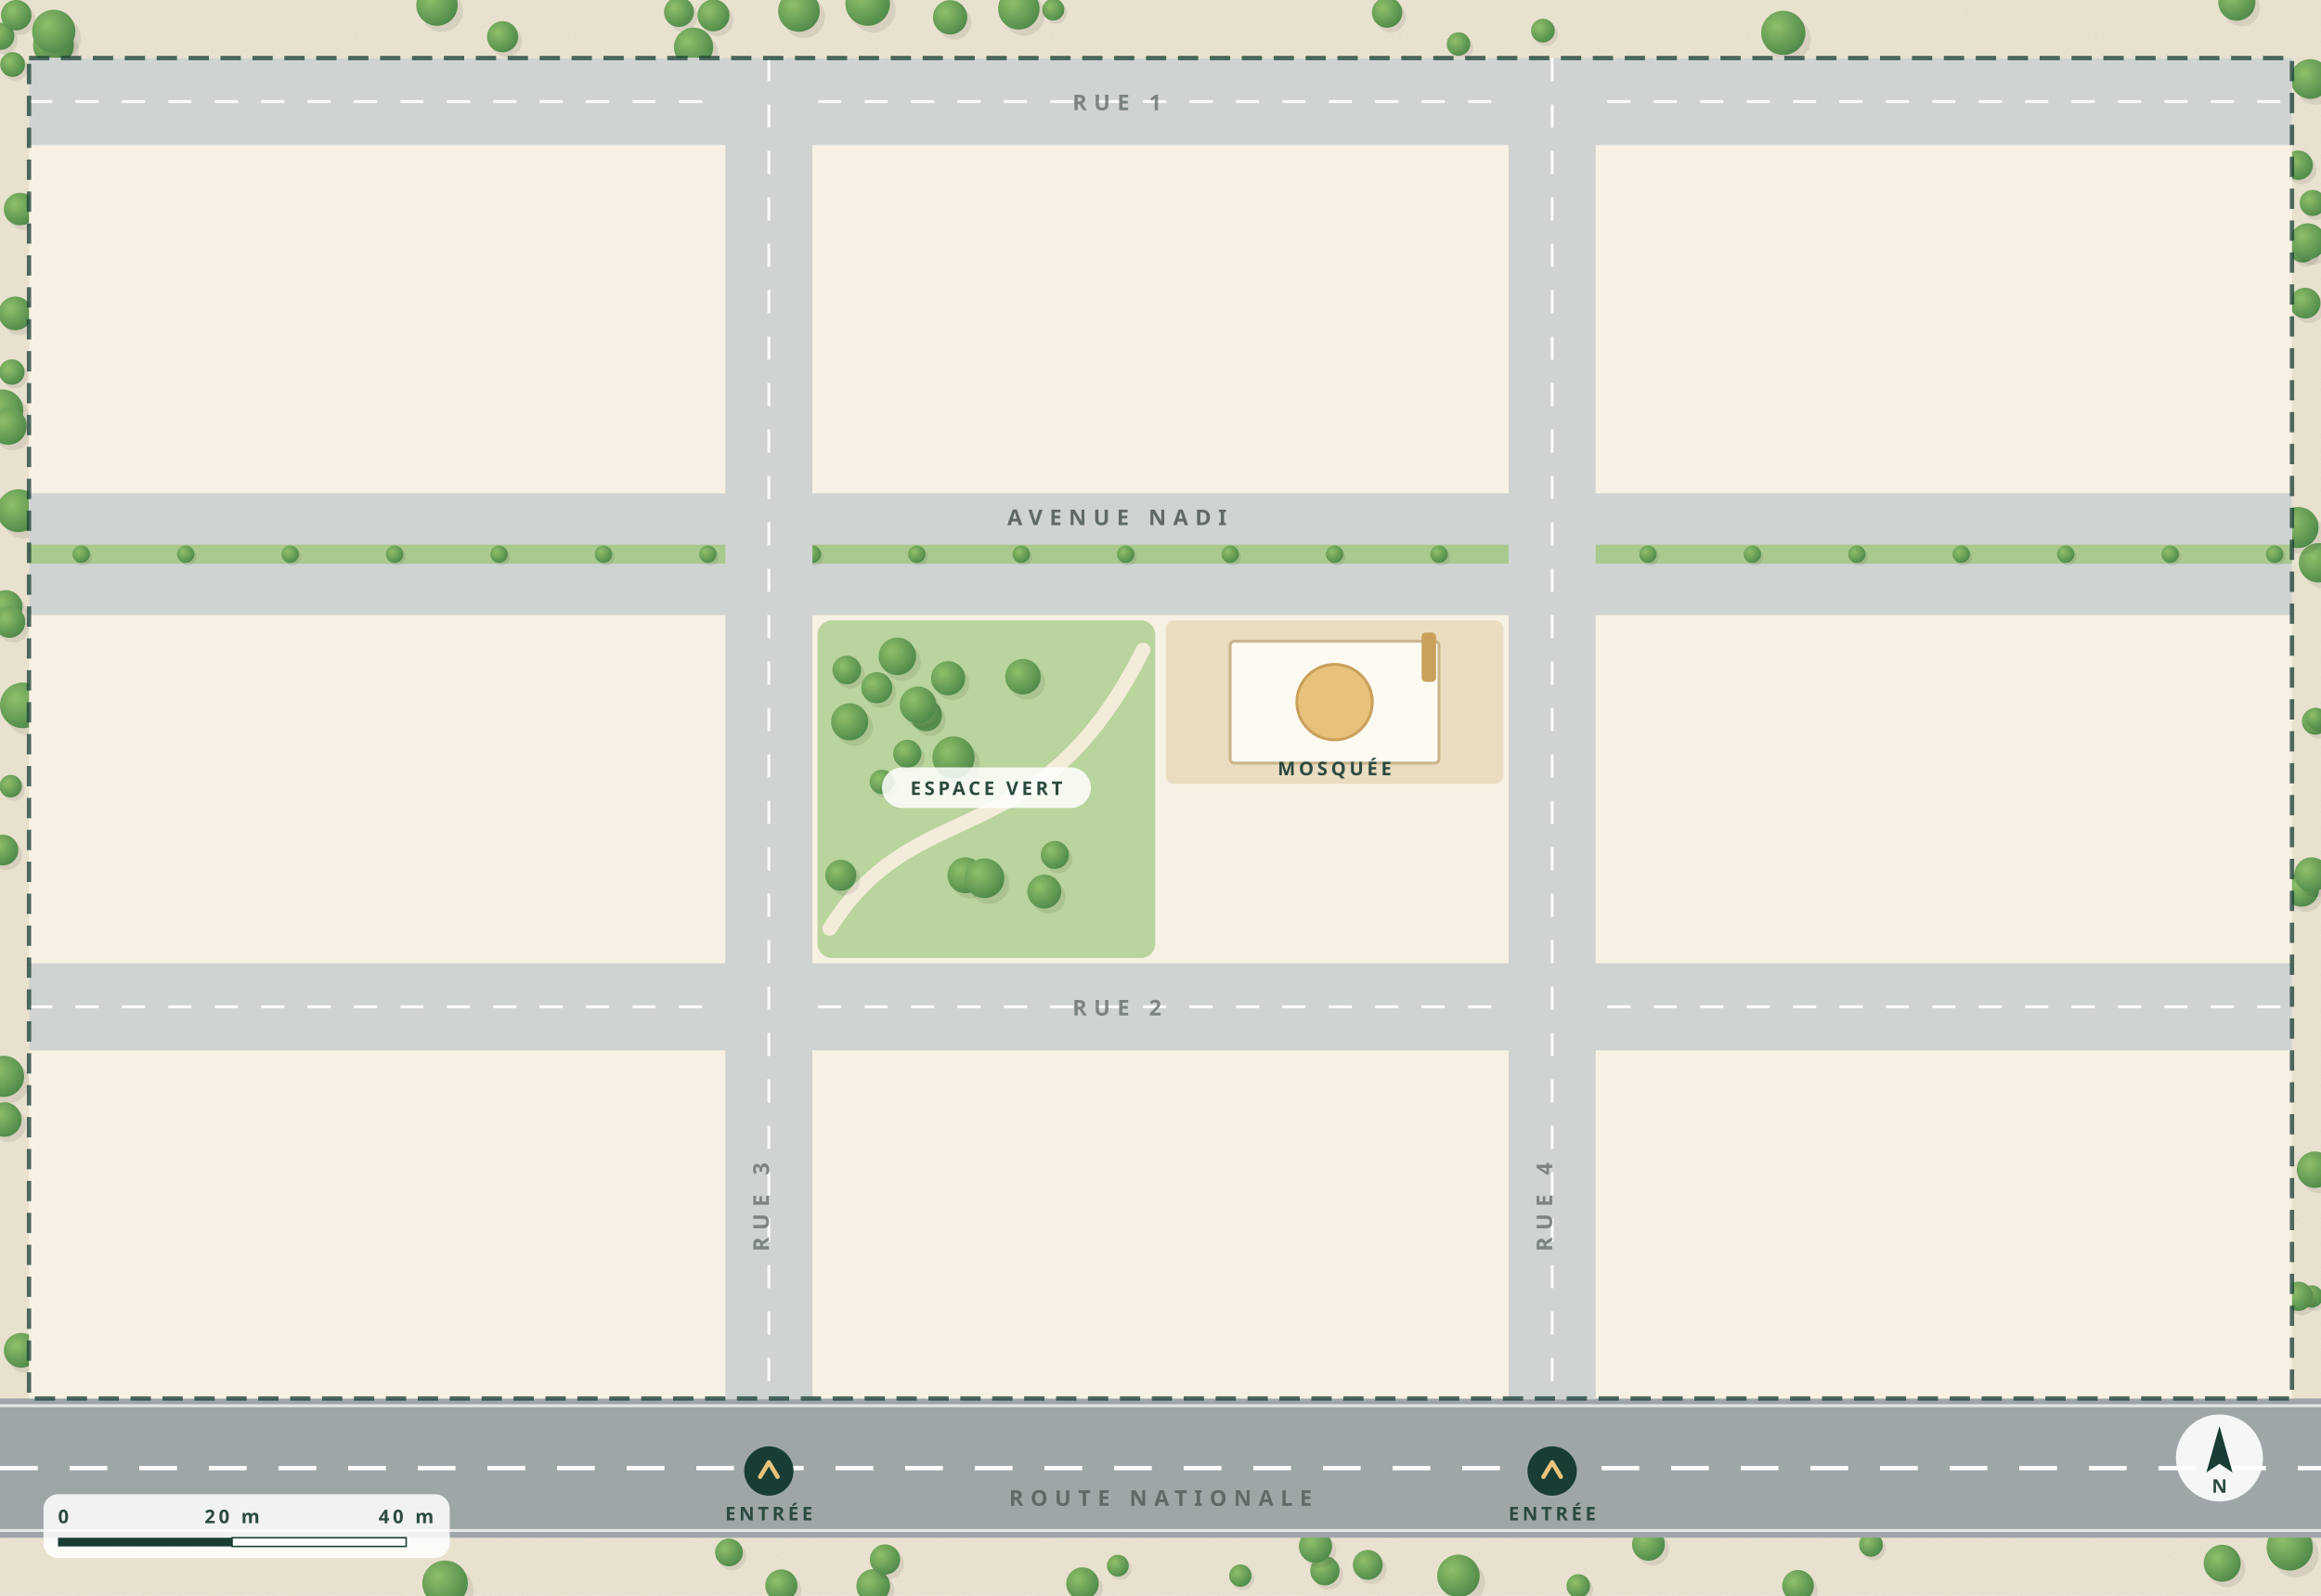
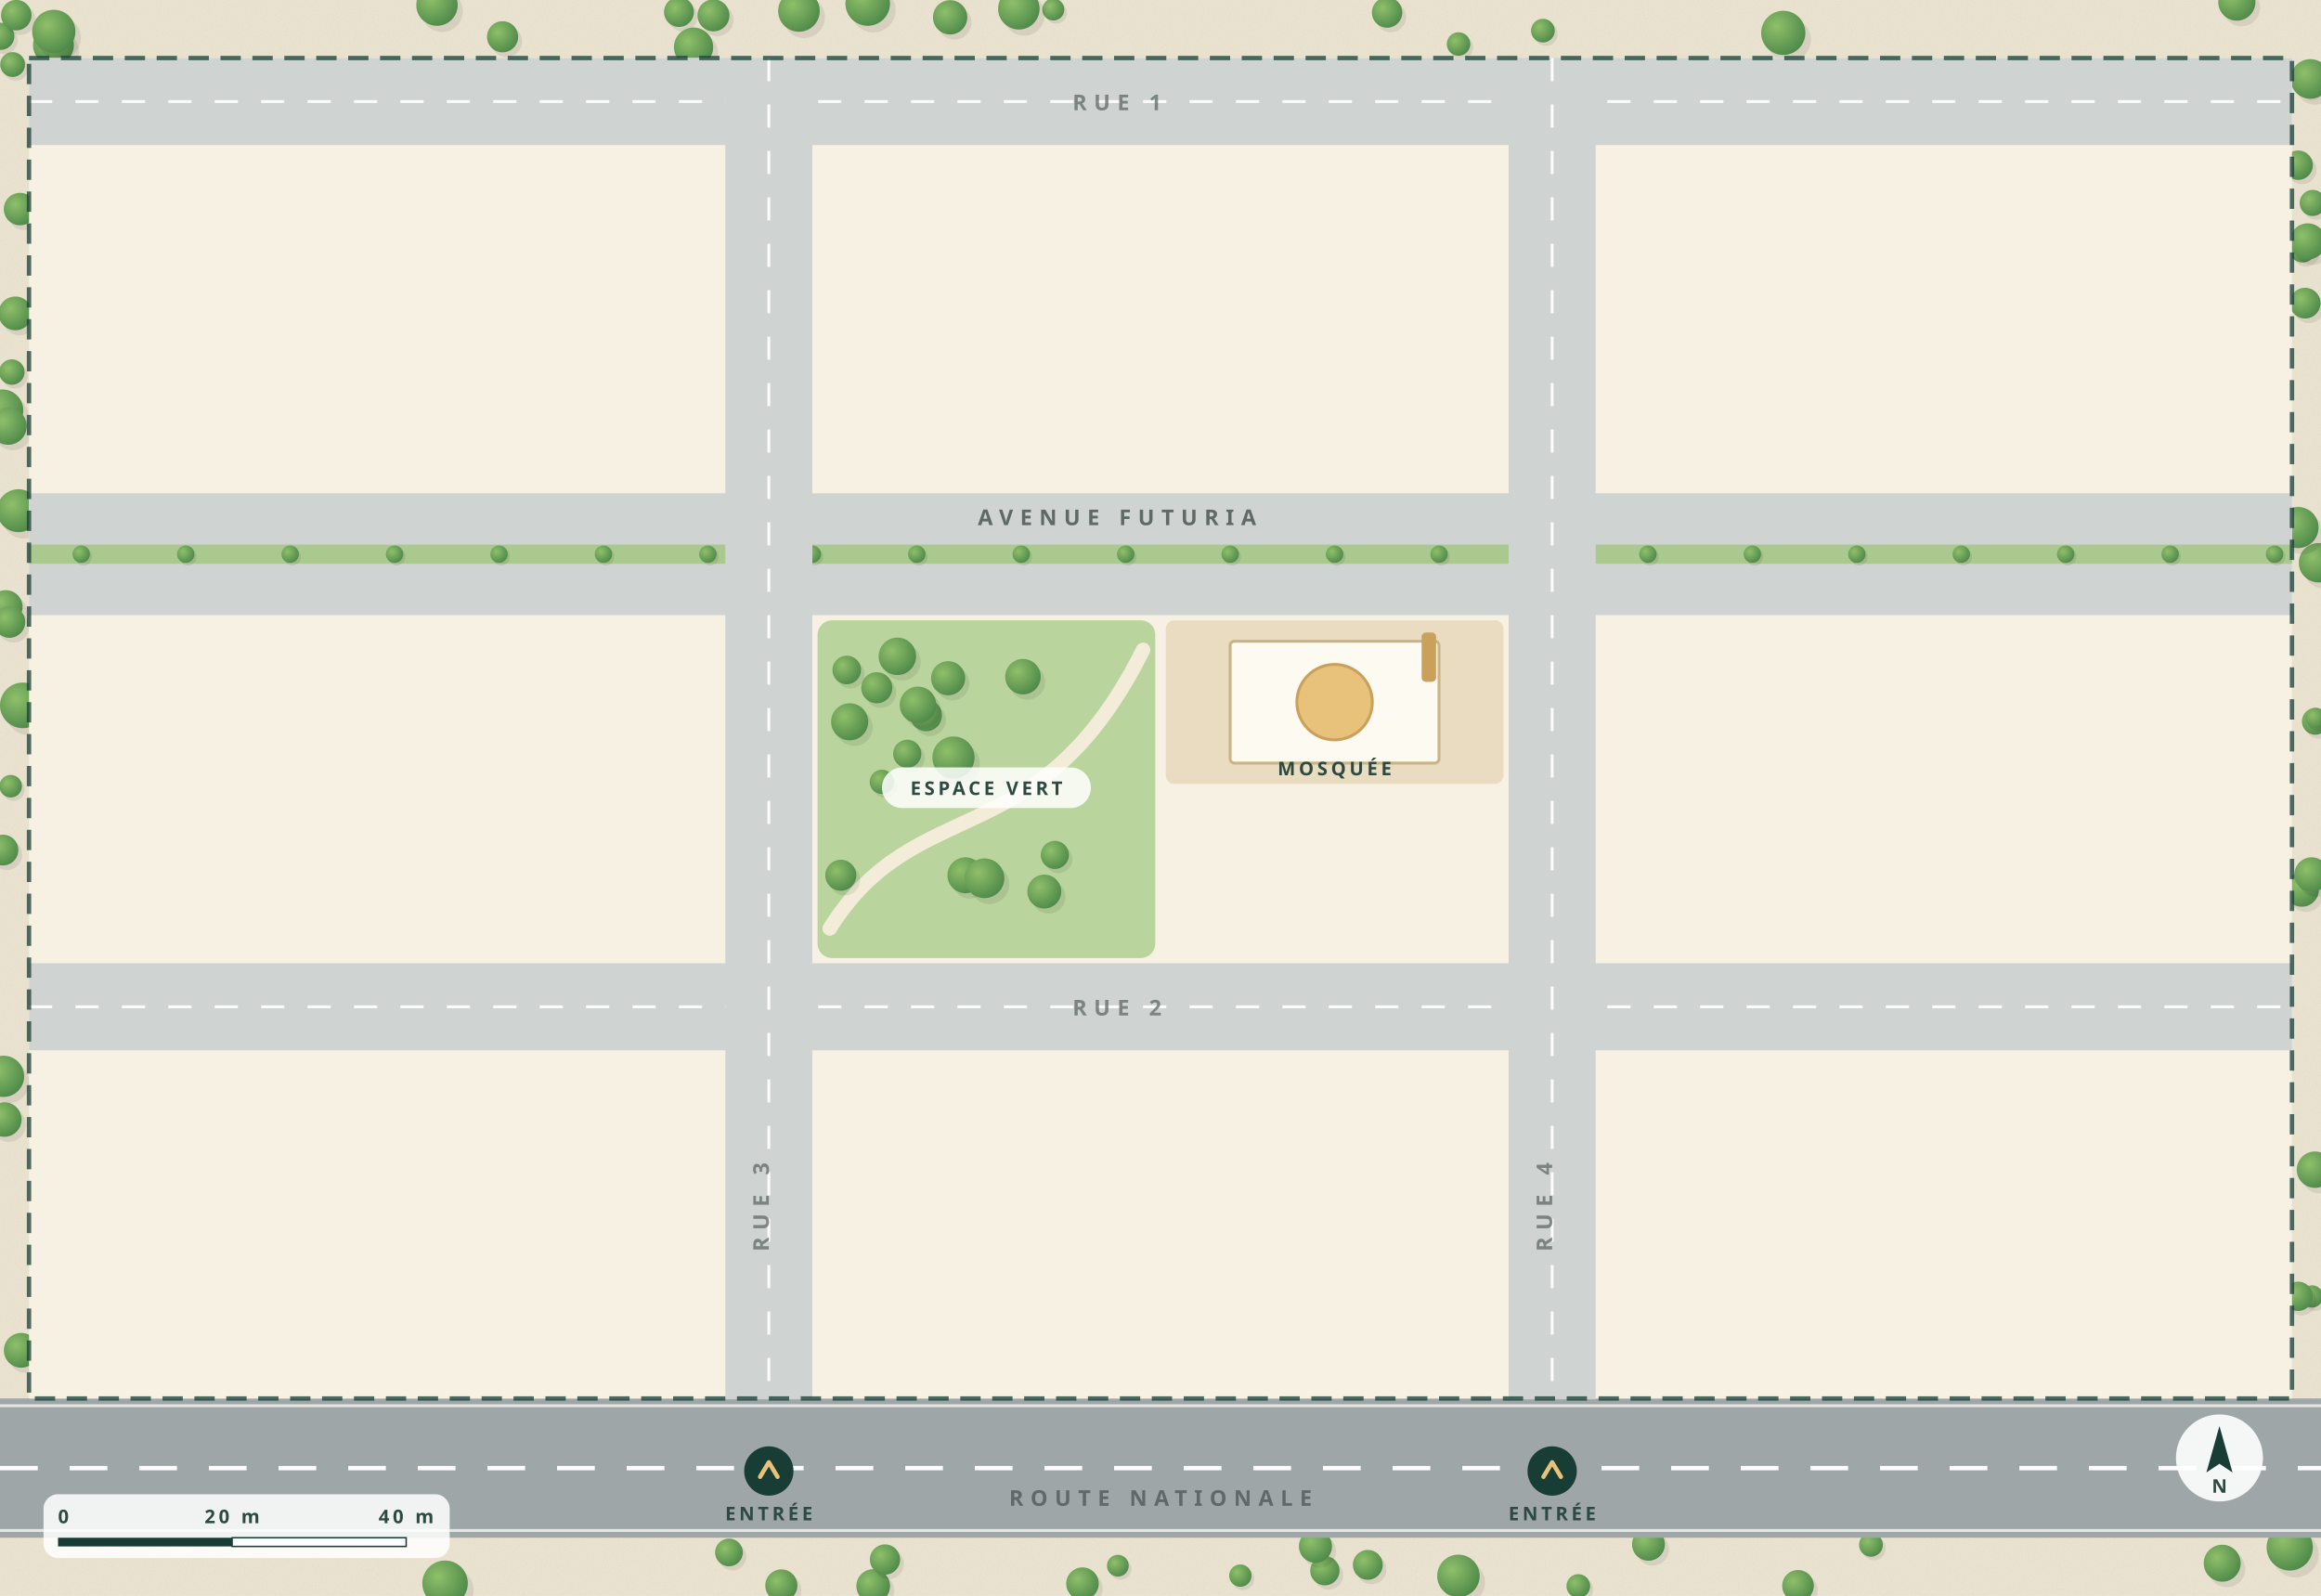
<svg xmlns="http://www.w3.org/2000/svg" viewBox="0 0 1600 1100" width="1600" height="1100">
  <defs>
    <radialGradient id="treeGrad" cx="35%" cy="35%" r="70%">
      <stop offset="0" stop-color="#8fbf6a" />
      <stop offset="1" stop-color="#4f8a4a" />
    </radialGradient>
    <filter id="noise">
      <feTurbulence type="fractalNoise" baseFrequency=".9" numOctaves="2" stitchTiles="stitch" />
      <feColorMatrix values="0 0 0 0 .45 0 0 0 0 .38 0 0 0 0 .25 0 0 0 .22 0" />
    </filter>
    <pattern id="grain" width="240" height="240" patternUnits="userSpaceOnUse">
      <rect width="240" height="240" filter="url(#noise)" />
    </pattern>
    <style>
    .road{font:700 15px 'Manrope',system-ui,sans-serif;letter-spacing:.32em;fill:#5f6a68}
    .label{font:800 13px 'Manrope',system-ui,sans-serif;letter-spacing:.18em;fill:#2d4a40}
  </style>
  </defs>
  <rect width="1600" height="1100" fill="#ece5d3" />
  <rect width="1600" height="1100" fill="url(#grain)" opacity=".55" />
  <g>
    <circle cx="2.868" cy="27.815" r="9.37" fill="#000" opacity=".08" />
    <circle cx="0.526" cy="25.004" r="9.37" fill="url(#treeGrad)" />
  </g>
  <g>
    <circle cx="604.861" cy="1096.759" r="11.611" fill="#000" opacity=".08" />
    <circle cx="601.958" cy="1093.276" r="11.611" fill="url(#treeGrad)" />
  </g>
  <g>
    <circle cx="5.298" cy="287.114" r="14.339" fill="#000" opacity=".08" />
    <circle cx="1.713" cy="282.812" r="14.339" fill="url(#treeGrad)" />
  </g>
  <g>
    <circle cx="1598.38" cy="500" r="9.227" fill="#000" opacity=".08" />
    <circle cx="1596.074" cy="497.232" r="9.227" fill="url(#treeGrad)" />
  </g>
  <g>
    <circle cx="304.805" cy="7.797" r="14.266" fill="#000" opacity=".08" />
    <circle cx="301.239" cy="3.518" r="14.266" fill="url(#treeGrad)" />
  </g>
  <g>
    <circle cx="856.984" cy="1088.422" r="7.705" fill="#000" opacity=".08" />
    <circle cx="855.057" cy="1086.111" r="7.705" fill="url(#treeGrad)" />
  </g>
  <g>
    <circle cx="16.596" cy="147.464" r="11.181" fill="#000" opacity=".08" />
    <circle cx="13.8" cy="144.11" r="11.181" fill="url(#treeGrad)" />
  </g>
  <g>
    <circle cx="1598.042" cy="497.139" r="7.111" fill="#000" opacity=".08" />
    <circle cx="1596.264" cy="495.005" r="7.111" fill="url(#treeGrad)" />
  </g>
  <g>
    <circle cx="40.359" cy="35.347" r="14.073" fill="#000" opacity=".08" />
    <circle cx="36.841" cy="31.125" r="14.073" fill="url(#treeGrad)" />
  </g>
  <g>
    <circle cx="915.836" cy="1085.737" r="10.098" fill="#000" opacity=".08" />
    <circle cx="913.312" cy="1082.707" r="10.098" fill="url(#treeGrad)" />
  </g>
  <g>
    <circle cx="8.82" cy="297.654" r="12.769" fill="#000" opacity=".08" />
    <circle cx="5.628" cy="293.823" r="12.769" fill="url(#treeGrad)" />
  </g>
  <g>
    <circle cx="1593.646" cy="60.614" r="8.419" fill="#000" opacity=".08" />
    <circle cx="1591.541" cy="58.088" r="8.419" fill="url(#treeGrad)" />
  </g>
  <g>
    <circle cx="728.005" cy="8.829" r="7.583" fill="#000" opacity=".08" />
    <circle cx="726.11" cy="6.555" r="7.583" fill="url(#treeGrad)" />
  </g>
  <g>
    <circle cx="1582.427" cy="1071.456" r="15.94" fill="#000" opacity=".08" />
    <circle cx="1578.442" cy="1066.674" r="15.94" fill="url(#treeGrad)" />
  </g>
  <g>
    <circle cx="5.961" cy="775.288" r="11.893" fill="#000" opacity=".08" />
    <circle cx="2.988" cy="771.72" r="11.893" fill="url(#treeGrad)" />
  </g>
  <g>
    <circle cx="1591.7" cy="212.136" r="10.594" fill="#000" opacity=".08" />
    <circle cx="1589.052" cy="208.958" r="10.594" fill="url(#treeGrad)" />
  </g>
  <g>
    <circle cx="705.924" cy="10.343" r="14.297" fill="#000" opacity=".08" />
    <circle cx="702.35" cy="6.054" r="14.297" fill="url(#treeGrad)" />
  </g>
  <g>
    <circle cx="1291.809" cy="1067.353" r="8.206" fill="#000" opacity=".08" />
    <circle cx="1289.758" cy="1064.891" r="8.206" fill="url(#treeGrad)" />
  </g>
  <g>
    <circle cx="6.88" cy="421.834" r="11.561" fill="#000" opacity=".08" />
    <circle cx="3.99" cy="418.366" r="11.561" fill="url(#treeGrad)" />
  </g>
  <g>
    <circle cx="1586.797" cy="116.921" r="10.137" fill="#000" opacity=".08" />
    <circle cx="1584.262" cy="113.88" r="10.137" fill="url(#treeGrad)" />
  </g>
  <g>
    <circle cx="1233.132" cy="27.23" r="15.236" fill="#000" opacity=".08" />
    <circle cx="1229.323" cy="22.659" r="15.236" fill="url(#treeGrad)" />
  </g>
  <g>
    <circle cx="749.009" cy="1095.005" r="11.206" fill="#000" opacity=".08" />
    <circle cx="746.207" cy="1091.643" r="11.206" fill="url(#treeGrad)" />
  </g>
  <g>
    <circle cx="16.404" cy="356.473" r="14.79" fill="#000" opacity=".08" />
    <circle cx="12.707" cy="352.036" r="14.79" fill="url(#treeGrad)" />
  </g>
  <g>
    <circle cx="1589.717" cy="616.779" r="11.781" fill="#000" opacity=".08" />
    <circle cx="1586.772" cy="613.245" r="11.781" fill="url(#treeGrad)" />
  </g>
  <g>
    <circle cx="494.583" cy="13.891" r="11.019" fill="#000" opacity=".08" />
    <circle cx="491.828" cy="10.585" r="11.019" fill="url(#treeGrad)" />
  </g>
  <g>
    <circle cx="909.679" cy="1069.31" r="11.408" fill="#000" opacity=".08" />
    <circle cx="906.827" cy="1065.888" r="11.408" fill="url(#treeGrad)" />
  </g>
  <g>
    <circle cx="13.84" cy="13.601" r="10.494" fill="#000" opacity=".08" />
    <circle cx="11.217" cy="10.452" r="10.494" fill="url(#treeGrad)" />
  </g>
  <g>
    <circle cx="1600.711" cy="1033.038" r="10.855" fill="#000" opacity=".08" />
    <circle cx="1597.998" cy="1029.781" r="10.855" fill="url(#treeGrad)" />
  </g>
  <g>
    <circle cx="470.607" cy="11.372" r="10.291" fill="#000" opacity=".08" />
    <circle cx="468.035" cy="8.285" r="10.291" fill="url(#treeGrad)" />
  </g>
  <g>
    <circle cx="1139.203" cy="1067.925" r="11.302" fill="#000" opacity=".08" />
    <circle cx="1136.378" cy="1064.535" r="11.302" fill="url(#treeGrad)" />
  </g>
  <g>
    <circle cx="4.666" cy="589.153" r="10.603" fill="#000" opacity=".08" />
    <circle cx="2.016" cy="585.972" r="10.603" fill="url(#treeGrad)" />
  </g>
  <g>
    <circle cx="1595.655" cy="895.971" r="7.686" fill="#000" opacity=".08" />
    <circle cx="1593.733" cy="893.665" r="7.686" fill="url(#treeGrad)" />
  </g>
  <g>
    <circle cx="958.825" cy="11.766" r="10.478" fill="#000" opacity=".08" />
    <circle cx="956.205" cy="8.623" r="10.478" fill="url(#treeGrad)" />
  </g>
  <g>
    <circle cx="504.906" cy="1072.995" r="9.56" fill="#000" opacity=".08" />
    <circle cx="502.516" cy="1070.127" r="9.56" fill="url(#treeGrad)" />
  </g>
  <g>
    <circle cx="13.496" cy="219.513" r="11.628" fill="#000" opacity=".08" />
    <circle cx="10.589" cy="216.025" r="11.628" fill="url(#treeGrad)" />
  </g>
  <g>
    <circle cx="1596.52" cy="142.588" r="9.001" fill="#000" opacity=".08" />
    <circle cx="1594.27" cy="139.888" r="9.001" fill="url(#treeGrad)" />
  </g>
  <g>
    <circle cx="481.485" cy="36.578" r="13.532" fill="#000" opacity=".08" />
    <circle cx="478.103" cy="32.519" r="13.532" fill="url(#treeGrad)" />
  </g>
  <g>
    <circle cx="945.468" cy="1081.767" r="10.294" fill="#000" opacity=".08" />
    <circle cx="942.895" cy="1078.678" r="10.294" fill="url(#treeGrad)" />
  </g>
  <g>
    <circle cx="9.252" cy="432.042" r="10.864" fill="#000" opacity=".08" />
    <circle cx="6.536" cy="428.783" r="10.864" fill="url(#treeGrad)" />
  </g>
  <g>
    <circle cx="1601.652" cy="391.991" r="13.562" fill="#000" opacity=".08" />
    <circle cx="1598.262" cy="387.923" r="13.562" fill="url(#treeGrad)" />
  </g>
  <g>
    <circle cx="657.923" cy="15.489" r="11.829" fill="#000" opacity=".08" />
    <circle cx="654.966" cy="11.941" r="11.829" fill="url(#treeGrad)" />
  </g>
  <g>
    <circle cx="310.733" cy="1096.092" r="15.684" fill="#000" opacity=".08" />
    <circle cx="306.812" cy="1091.387" r="15.684" fill="url(#treeGrad)" />
  </g>
  <g>
    <circle cx="10.352" cy="259.095" r="8.775" fill="#000" opacity=".08" />
    <circle cx="8.159" cy="256.462" r="8.775" fill="url(#treeGrad)" />
  </g>
  <g>
    <circle cx="1586.77" cy="896.603" r="10.098" fill="#000" opacity=".08" />
    <circle cx="1584.245" cy="893.573" r="10.098" fill="url(#treeGrad)" />
  </g>
  <g>
    <circle cx="1007.481" cy="32.775" r="8.106" fill="#000" opacity=".08" />
    <circle cx="1005.455" cy="30.343" r="8.106" fill="url(#treeGrad)" />
  </g>
  <g>
    <circle cx="1090.066" cy="1095.722" r="8.173" fill="#000" opacity=".08" />
    <circle cx="1088.023" cy="1093.27" r="8.173" fill="url(#treeGrad)" />
  </g>
  <g>
    <circle cx="10.829" cy="47.047" r="8.572" fill="#000" opacity=".08" />
    <circle cx="8.686" cy="44.475" r="8.572" fill="url(#treeGrad)" />
  </g>
  <g>
    <circle cx="1589.625" cy="174.5" r="9.251" fill="#000" opacity=".08" />
    <circle cx="1587.312" cy="171.724" r="9.251" fill="url(#treeGrad)" />
  </g>
  <g>
    <circle cx="349.141" cy="28.563" r="10.729" fill="#000" opacity=".08" />
    <circle cx="346.459" cy="25.345" r="10.729" fill="url(#treeGrad)" />
  </g>
  <g>
    <circle cx="1535.077" cy="1081.377" r="12.736" fill="#000" opacity=".08" />
    <circle cx="1531.893" cy="1077.556" r="12.736" fill="url(#treeGrad)" />
  </g>
  <g>
    <circle cx="9.304" cy="544.278" r="7.769" fill="#000" opacity=".08" />
    <circle cx="7.362" cy="541.947" r="7.769" fill="url(#treeGrad)" />
  </g>
  <g>
    <circle cx="1593.964" cy="170.145" r="12.456" fill="#000" opacity=".08" />
    <circle cx="1590.85" cy="166.409" r="12.456" fill="url(#treeGrad)" />
  </g>
  <g>
    <circle cx="554.345" cy="11.854" r="14.342" fill="#000" opacity=".08" />
    <circle cx="550.76" cy="7.551" r="14.342" fill="url(#treeGrad)" />
  </g>
  <g>
    <circle cx="772.476" cy="1081.526" r="7.513" fill="#000" opacity=".08" />
    <circle cx="770.598" cy="1079.272" r="7.513" fill="url(#treeGrad)" />
  </g>
  <g>
    <circle cx="5.987" cy="746.204" r="14.217" fill="#000" opacity=".08" />
    <circle cx="2.433" cy="741.939" r="14.217" fill="url(#treeGrad)" />
  </g>
  <g>
    <circle cx="1596.058" cy="58.511" r="13.643" fill="#000" opacity=".08" />
    <circle cx="1592.647" cy="54.418" r="13.643" fill="url(#treeGrad)" />
  </g>
  <g>
    <circle cx="1545.184" cy="5.29" r="12.815" fill="#000" opacity=".08" />
    <circle cx="1541.98" cy="1.446" r="12.815" fill="url(#treeGrad)" />
  </g>
  <g>
    <circle cx="612.686" cy="1078.14" r="10.427" fill="#000" opacity=".08" />
    <circle cx="610.079" cy="1075.012" r="10.427" fill="url(#treeGrad)" />
  </g>
  <g>
    <circle cx="17.628" cy="934.403" r="11.979" fill="#000" opacity=".08" />
    <circle cx="14.633" cy="930.809" r="11.979" fill="url(#treeGrad)" />
  </g>
  <g>
    <circle cx="1598.963" cy="810.045" r="12.541" fill="#000" opacity=".08" />
    <circle cx="1595.828" cy="806.282" r="12.541" fill="url(#treeGrad)" />
  </g>
  <g>
    <circle cx="40.805" cy="26.109" r="14.914" fill="#000" opacity=".08" />
    <circle cx="37.077" cy="21.635" r="14.914" fill="url(#treeGrad)" />
  </g>
  <g>
    <circle cx="541.387" cy="1096.206" r="11.062" fill="#000" opacity=".08" />
    <circle cx="538.622" cy="1092.887" r="11.062" fill="url(#treeGrad)" />
  </g>
  <g>
    <circle cx="2.233" cy="977.587" r="7.332" fill="#000" opacity=".08" />
    <circle cx="0.4" cy="975.387" r="7.332" fill="url(#treeGrad)" />
  </g>
  <g>
    <circle cx="1596.488" cy="606.446" r="11.9" fill="#000" opacity=".08" />
    <circle cx="1593.513" cy="602.877" r="11.9" fill="url(#treeGrad)" />
  </g>
  <g>
    <circle cx="1065.654" cy="23.564" r="8.167" fill="#000" opacity=".08" />
    <circle cx="1063.612" cy="21.114" r="8.167" fill="url(#treeGrad)" />
  </g>
  <g>
    <circle cx="1242.189" cy="1096.401" r="10.897" fill="#000" opacity=".08" />
    <circle cx="1239.465" cy="1093.131" r="10.897" fill="url(#treeGrad)" />
  </g>
  <g>
    <circle cx="19.639" cy="490.935" r="15.721" fill="#000" opacity=".08" />
    <circle cx="15.709" cy="486.219" r="15.721" fill="url(#treeGrad)" />
  </g>
  <g>
    <circle cx="1587.692" cy="367.885" r="14.172" fill="#000" opacity=".08" />
    <circle cx="1584.149" cy="363.634" r="14.172" fill="url(#treeGrad)" />
  </g>
  <g>
    <circle cx="602.002" cy="7.027" r="15.365" fill="#000" opacity=".08" />
    <circle cx="598.161" cy="2.417" r="15.365" fill="url(#treeGrad)" />
  </g>
  <g>
    <circle cx="1009.047" cy="1090.696" r="14.655" fill="#000" opacity=".08" />
    <circle cx="1005.383" cy="1086.299" r="14.655" fill="url(#treeGrad)" />
  </g>
  <rect x="0" y="964" width="1600" height="96" fill="#9ea6a8" />
  <rect x="0" y="968" width="1600" height="2" fill="#f5f5f0" opacity=".8" />
  <rect x="0" y="1054" width="1600" height="2" fill="#f5f5f0" opacity=".8" />
  <line x1="0" y1="1012" x2="1600" y2="1012" stroke="#fff" stroke-width="3" stroke-dasharray="26 22" />
  <text x="800" y="1038" text-anchor="middle" class="road" fill="#eef0ee">ROUTE NATIONALE</text>
  <rect x="20" y="40" width="1560" height="924" fill="#f7f1e3" />
  <rect x="20" y="40" width="1560" height="60" fill="#cfd3d1" />
  <line x1="20" y1="70" x2="1580" y2="70" stroke="#fff" stroke-width="2" stroke-dasharray="16 16" opacity=".9" />
  <text x="770" y="76" text-anchor="middle" class="road" opacity=".75">RUE 1</text>
  <rect x="20" y="340" width="1560" height="84" fill="#cfd3d1" />
  <rect x="20" y="375.4" width="1560" height="13.2" fill="#a9c98f" />
  <g>
    <circle cx="57.5" cy="383.8" r="6" fill="#000" opacity=".08" />
    <circle cx="56" cy="382" r="6" fill="url(#treeGrad)" />
  </g>
  <g>
    <circle cx="129.5" cy="383.8" r="6" fill="#000" opacity=".08" />
    <circle cx="128" cy="382" r="6" fill="url(#treeGrad)" />
  </g>
  <g>
    <circle cx="201.5" cy="383.8" r="6" fill="#000" opacity=".08" />
    <circle cx="200" cy="382" r="6" fill="url(#treeGrad)" />
  </g>
  <g>
    <circle cx="273.5" cy="383.8" r="6" fill="#000" opacity=".08" />
    <circle cx="272" cy="382" r="6" fill="url(#treeGrad)" />
  </g>
  <g>
    <circle cx="345.5" cy="383.8" r="6" fill="#000" opacity=".08" />
    <circle cx="344" cy="382" r="6" fill="url(#treeGrad)" />
  </g>
  <g>
    <circle cx="417.5" cy="383.8" r="6" fill="#000" opacity=".08" />
    <circle cx="416" cy="382" r="6" fill="url(#treeGrad)" />
  </g>
  <g>
    <circle cx="489.5" cy="383.8" r="6" fill="#000" opacity=".08" />
    <circle cx="488" cy="382" r="6" fill="url(#treeGrad)" />
  </g>
  <g>
    <circle cx="561.5" cy="383.8" r="6" fill="#000" opacity=".08" />
    <circle cx="560" cy="382" r="6" fill="url(#treeGrad)" />
  </g>
  <g>
    <circle cx="633.5" cy="383.8" r="6" fill="#000" opacity=".08" />
    <circle cx="632" cy="382" r="6" fill="url(#treeGrad)" />
  </g>
  <g>
    <circle cx="705.5" cy="383.8" r="6" fill="#000" opacity=".08" />
    <circle cx="704" cy="382" r="6" fill="url(#treeGrad)" />
  </g>
  <g>
    <circle cx="777.5" cy="383.8" r="6" fill="#000" opacity=".08" />
    <circle cx="776" cy="382" r="6" fill="url(#treeGrad)" />
  </g>
  <g>
    <circle cx="849.5" cy="383.8" r="6" fill="#000" opacity=".08" />
    <circle cx="848" cy="382" r="6" fill="url(#treeGrad)" />
  </g>
  <g>
    <circle cx="921.5" cy="383.8" r="6" fill="#000" opacity=".08" />
    <circle cx="920" cy="382" r="6" fill="url(#treeGrad)" />
  </g>
  <g>
    <circle cx="993.5" cy="383.8" r="6" fill="#000" opacity=".08" />
    <circle cx="992" cy="382" r="6" fill="url(#treeGrad)" />
  </g>
  <g>
    <circle cx="1065.5" cy="383.8" r="6" fill="#000" opacity=".08" />
    <circle cx="1064" cy="382" r="6" fill="url(#treeGrad)" />
  </g>
  <g>
    <circle cx="1137.5" cy="383.8" r="6" fill="#000" opacity=".08" />
    <circle cx="1136" cy="382" r="6" fill="url(#treeGrad)" />
  </g>
  <g>
    <circle cx="1209.5" cy="383.8" r="6" fill="#000" opacity=".08" />
    <circle cx="1208" cy="382" r="6" fill="url(#treeGrad)" />
  </g>
  <g>
    <circle cx="1281.5" cy="383.8" r="6" fill="#000" opacity=".08" />
    <circle cx="1280" cy="382" r="6" fill="url(#treeGrad)" />
  </g>
  <g>
    <circle cx="1353.5" cy="383.8" r="6" fill="#000" opacity=".08" />
    <circle cx="1352" cy="382" r="6" fill="url(#treeGrad)" />
  </g>
  <g>
    <circle cx="1425.5" cy="383.8" r="6" fill="#000" opacity=".08" />
    <circle cx="1424" cy="382" r="6" fill="url(#treeGrad)" />
  </g>
  <g>
    <circle cx="1497.5" cy="383.8" r="6" fill="#000" opacity=".08" />
    <circle cx="1496" cy="382" r="6" fill="url(#treeGrad)" />
  </g>
  <g>
    <circle cx="1569.5" cy="383.8" r="6" fill="#000" opacity=".08" />
    <circle cx="1568" cy="382" r="6" fill="url(#treeGrad)" />
  </g>
-   <text x="770" y="362" text-anchor="middle" class="road">AVENUE NADI</text>
+   <text x="770" y="362" text-anchor="middle" class="road">AVENUE FUTURIA</text>
  <rect x="20" y="664" width="1560" height="60" fill="#cfd3d1" />
  <line x1="20" y1="694" x2="1580" y2="694" stroke="#fff" stroke-width="2" stroke-dasharray="16 16" opacity=".9" />
  <text x="770" y="700" text-anchor="middle" class="road" opacity=".75">RUE 2</text>
  <rect x="500" y="40" width="60" height="924" fill="#cfd3d1" />
  <rect x="500" y="964" width="60" height="0.6" fill="#cfd3d1" />
  <line x1="530" y1="40" x2="530" y2="964" stroke="#fff" stroke-width="2" stroke-dasharray="16 16" opacity=".9" />
  <text x="530" y="832" text-anchor="middle" class="road" opacity=".75" transform="rotate(-90 530 832)">RUE 3</text>
  <g transform="translate(530 1014)">
    <circle r="17" fill="#173d34" />
    <path d="M-6 4 L0 -6 L6 4" fill="none" stroke="#e8c27a" stroke-width="3" stroke-linecap="round" stroke-linejoin="round" />
  </g>
  <text x="530" y="1048" text-anchor="middle" class="label" fill="#173d34">ENTRÉE</text>
  <rect x="1040" y="40" width="60" height="924" fill="#cfd3d1" />
  <rect x="1040" y="964" width="60" height="0.6" fill="#cfd3d1" />
  <line x1="1070" y1="40" x2="1070" y2="964" stroke="#fff" stroke-width="2" stroke-dasharray="16 16" opacity=".9" />
  <text x="1070" y="832" text-anchor="middle" class="road" opacity=".75" transform="rotate(-90 1070 832)">RUE 4</text>
  <g transform="translate(1070 1014)">
    <circle r="17" fill="#173d34" />
    <path d="M-6 4 L0 -6 L6 4" fill="none" stroke="#e8c27a" stroke-width="3" stroke-linecap="round" stroke-linejoin="round" />
  </g>
  <text x="1070" y="1048" text-anchor="middle" class="label" fill="#173d34">ENTRÉE</text>
  <rect x="563.6" y="427.6" width="232.8" height="232.8" rx="10" fill="#b9d49d" />
  <path d="M 572 640 C 632 544, 716 592, 788 448" fill="none" stroke="#f3ecd9" stroke-width="10" stroke-linecap="round" />
  <g>
    <circle cx="610.012" cy="541.476" r="8.396" fill="#000" opacity=".08" />
    <circle cx="607.913" cy="538.957" r="8.396" fill="url(#treeGrad)" />
  </g>
  <g>
    <circle cx="641.114" cy="496.357" r="10.999" fill="#000" opacity=".08" />
    <circle cx="638.364" cy="493.057" r="10.999" fill="url(#treeGrad)" />
  </g>
  <g>
    <circle cx="729.57" cy="592.204" r="9.697" fill="#000" opacity=".08" />
    <circle cx="727.146" cy="589.295" r="9.697" fill="url(#treeGrad)" />
  </g>
  <g>
    <circle cx="668.604" cy="607.055" r="12.373" fill="#000" opacity=".08" />
    <circle cx="665.511" cy="603.343" r="12.373" fill="url(#treeGrad)" />
  </g>
  <g>
    <circle cx="682.064" cy="609.524" r="13.678" fill="#000" opacity=".08" />
    <circle cx="678.644" cy="605.421" r="13.678" fill="url(#treeGrad)" />
  </g>
  <g>
    <circle cx="635.981" cy="489.692" r="12.607" fill="#000" opacity=".08" />
    <circle cx="632.829" cy="485.91" r="12.607" fill="url(#treeGrad)" />
  </g>
  <g>
    <circle cx="627.814" cy="522.496" r="9.695" fill="#000" opacity=".08" />
    <circle cx="625.391" cy="519.588" r="9.695" fill="url(#treeGrad)" />
  </g>
  <g>
    <circle cx="708.251" cy="470.121" r="12.228" fill="#000" opacity=".08" />
    <circle cx="705.193" cy="466.453" r="12.228" fill="url(#treeGrad)" />
  </g>
  <g>
    <circle cx="656.519" cy="471.042" r="11.74" fill="#000" opacity=".08" />
    <circle cx="653.584" cy="467.52" r="11.74" fill="url(#treeGrad)" />
  </g>
  <g>
    <circle cx="660.92" cy="526.539" r="14.526" fill="#000" opacity=".08" />
    <circle cx="657.289" cy="522.181" r="14.526" fill="url(#treeGrad)" />
  </g>
  <g>
    <circle cx="586.168" cy="464.779" r="9.85" fill="#000" opacity=".08" />
    <circle cx="583.706" cy="461.824" r="9.85" fill="url(#treeGrad)" />
  </g>
  <g>
    <circle cx="722.809" cy="618.085" r="11.679" fill="#000" opacity=".08" />
    <circle cx="719.889" cy="614.582" r="11.679" fill="url(#treeGrad)" />
  </g>
  <g>
    <circle cx="582.283" cy="606.546" r="10.686" fill="#000" opacity=".08" />
    <circle cx="579.612" cy="603.34" r="10.686" fill="url(#treeGrad)" />
  </g>
  <g>
    <circle cx="607.091" cy="477.274" r="10.71" fill="#000" opacity=".08" />
    <circle cx="604.414" cy="474.061" r="10.71" fill="url(#treeGrad)" />
  </g>
  <g>
    <circle cx="588.92" cy="501.387" r="12.788" fill="#000" opacity=".08" />
    <circle cx="585.723" cy="497.551" r="12.788" fill="url(#treeGrad)" />
  </g>
  <g>
    <circle cx="621.828" cy="456.283" r="12.907" fill="#000" opacity=".08" />
    <circle cx="618.602" cy="452.411" r="12.907" fill="url(#treeGrad)" />
  </g>
  <rect x="608" y="529" width="144" height="28" rx="14" fill="#fff" opacity=".85" />
  <text x="680" y="548" text-anchor="middle" class="label">ESPACE VERT</text>
  <rect x="803.6" y="427.6" width="232.8" height="112.8" rx="6" fill="#e9dcc0" />
  <rect x="848" y="442" width="144" height="84" rx="3" fill="#fdfaf2" stroke="#c9b48a" stroke-width="2" />
  <circle cx="920" cy="484" r="26" fill="#e8c27a" stroke="#c9a15b" stroke-width="2" />
  <rect x="980" y="436" width="10" height="34" rx="3" fill="#c9a15b" />
  <text x="920" y="534.4" text-anchor="middle" class="label">MOSQUÉE</text>
  <rect x="20" y="40" width="1560" height="924" fill="none" stroke="#173d34" stroke-width="3" stroke-dasharray="14 8" opacity=".75" />
  <g transform="translate(1530 1005)">
    <circle r="30" fill="#fff" opacity=".9" />
    <path d="M0 -22 L9 10 L0 4 L-9 10 Z" fill="#173d34" />
    <text y="24" text-anchor="middle" class="label" font-size="12">N</text>
  </g>
  <g transform="translate(40 1060)">
    <rect x="-10" y="-30" width="280" height="44" rx="10" fill="#fff" opacity=".85" />
    <rect width="120" height="6" fill="#173d34" />
    <rect x="120" width="120" height="6" fill="#fff" stroke="#173d34" />
    <text y="-10" class="label" font-size="12">0</text>
    <text x="120" y="-10" text-anchor="middle" class="label" font-size="12">20 m</text>
    <text x="240" y="-10" text-anchor="middle" class="label" font-size="12">40 m</text>
  </g>
</svg>
